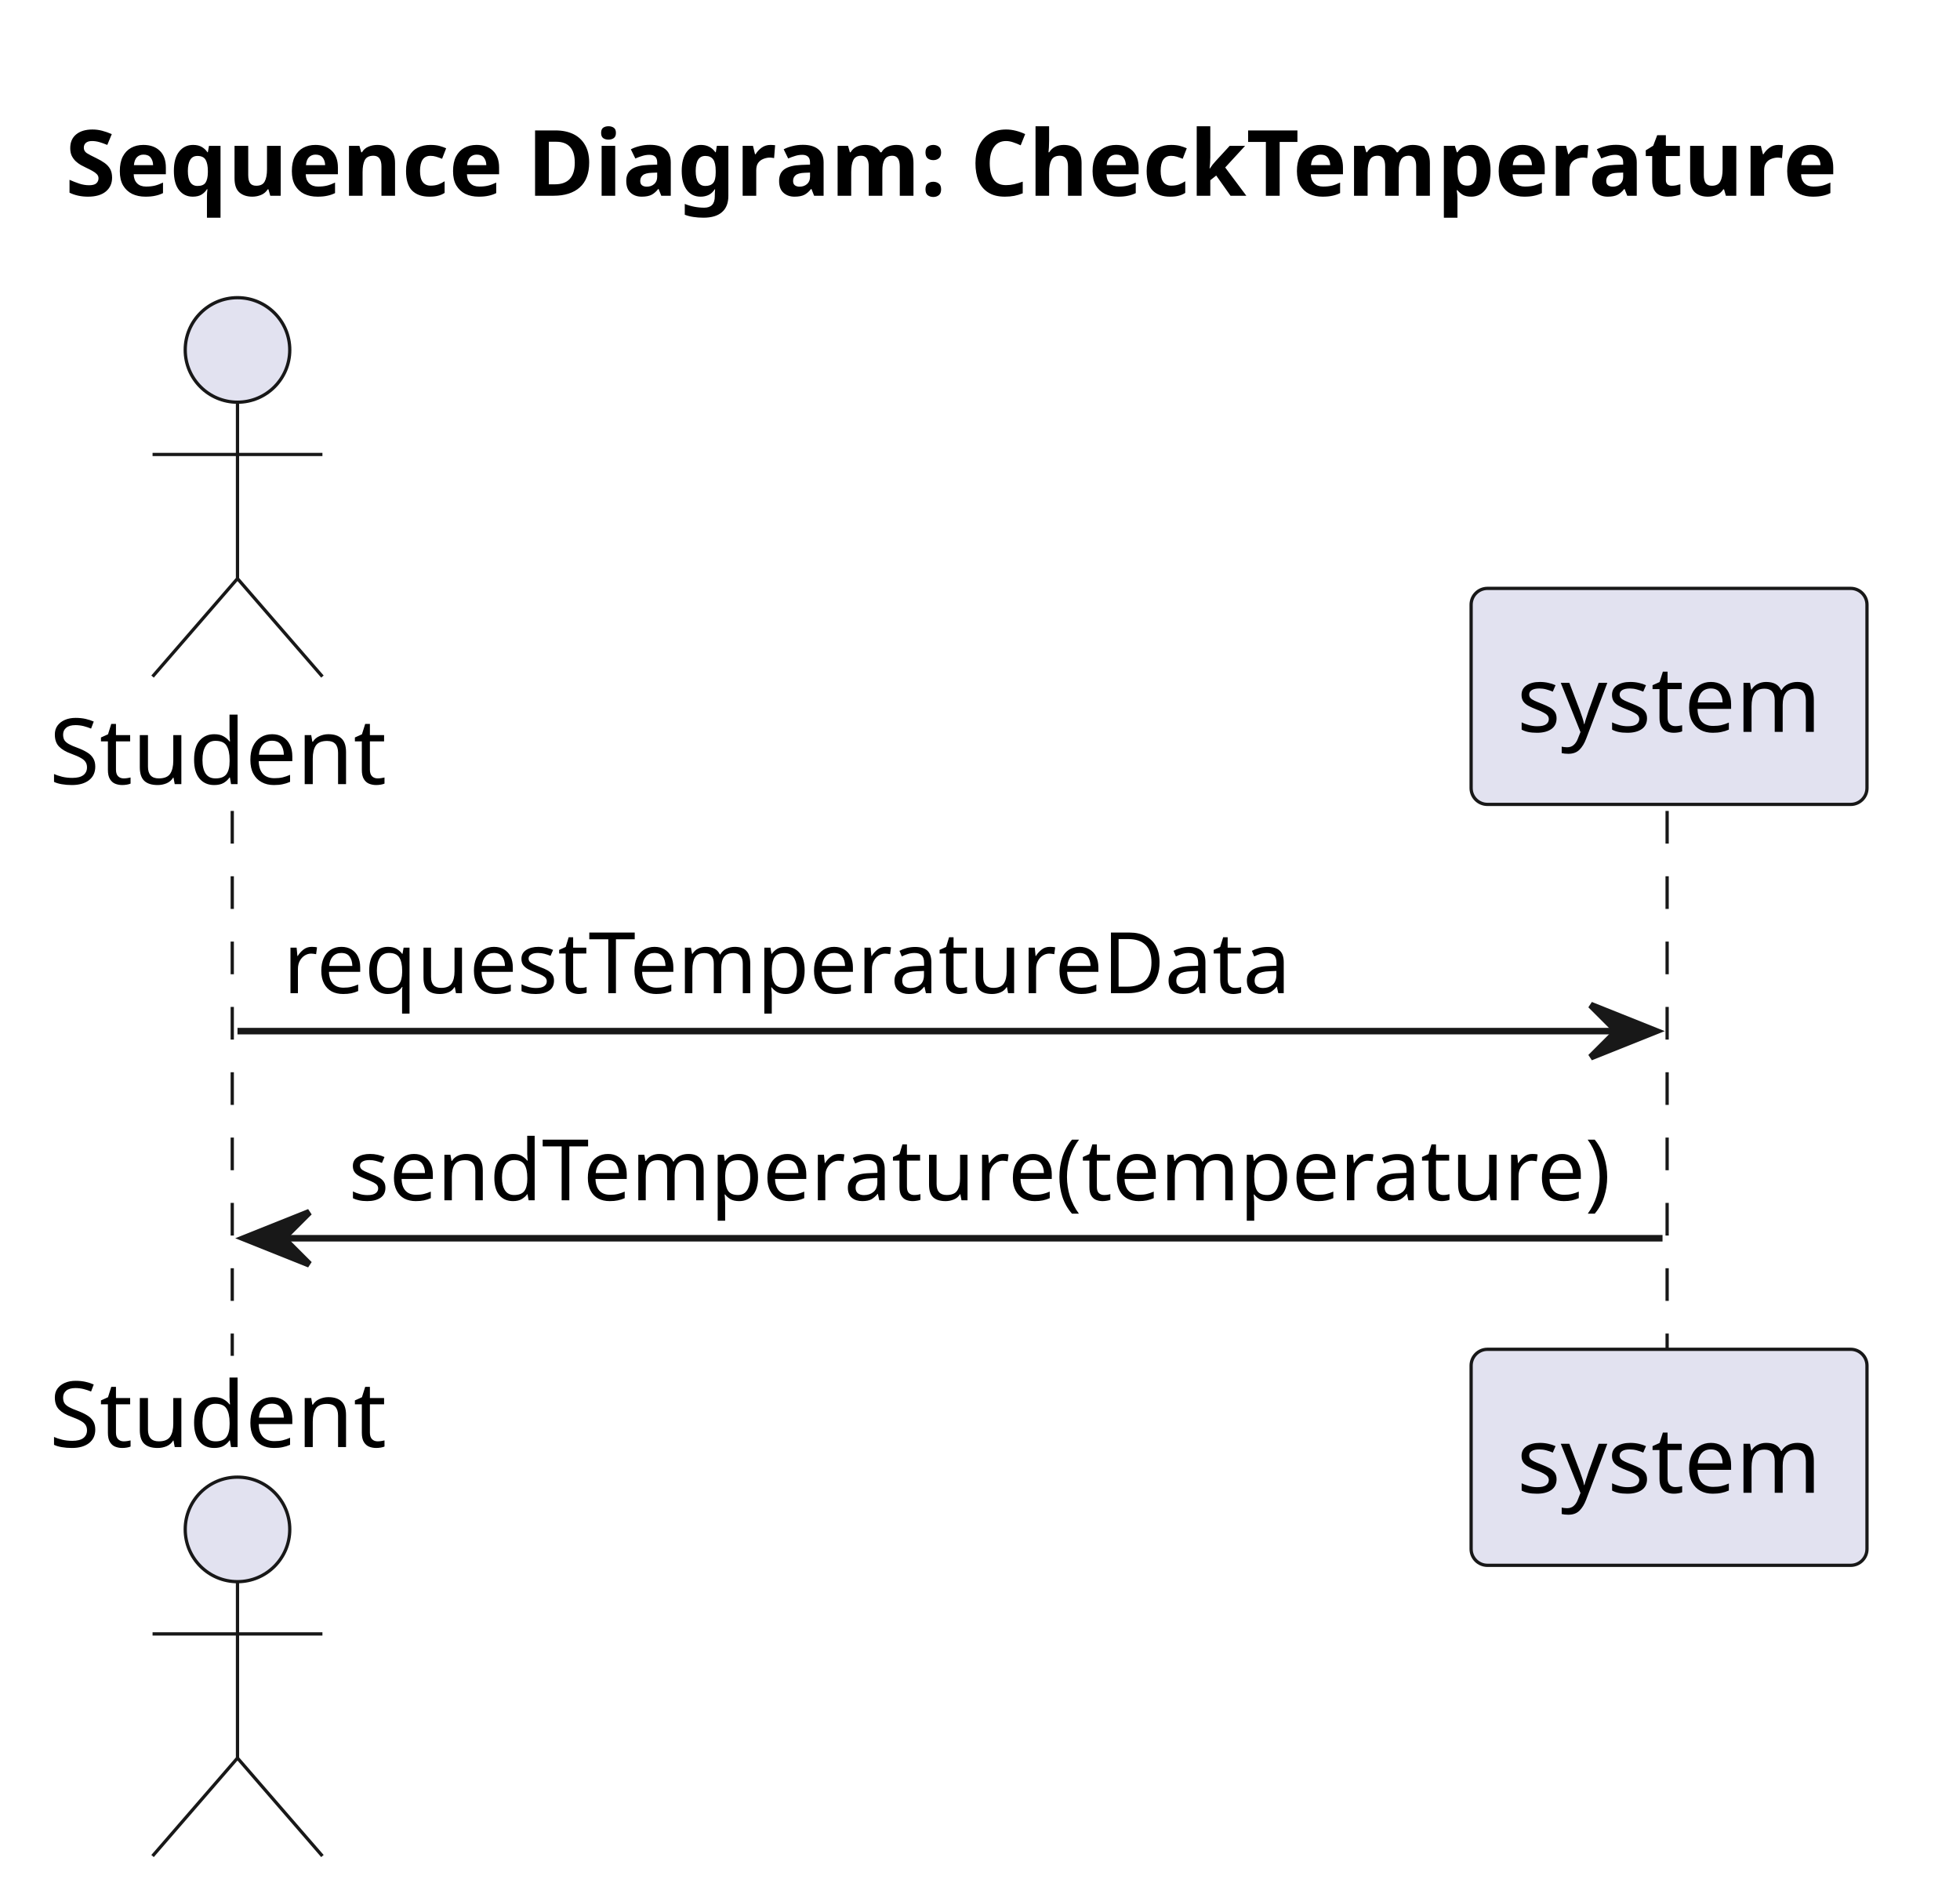
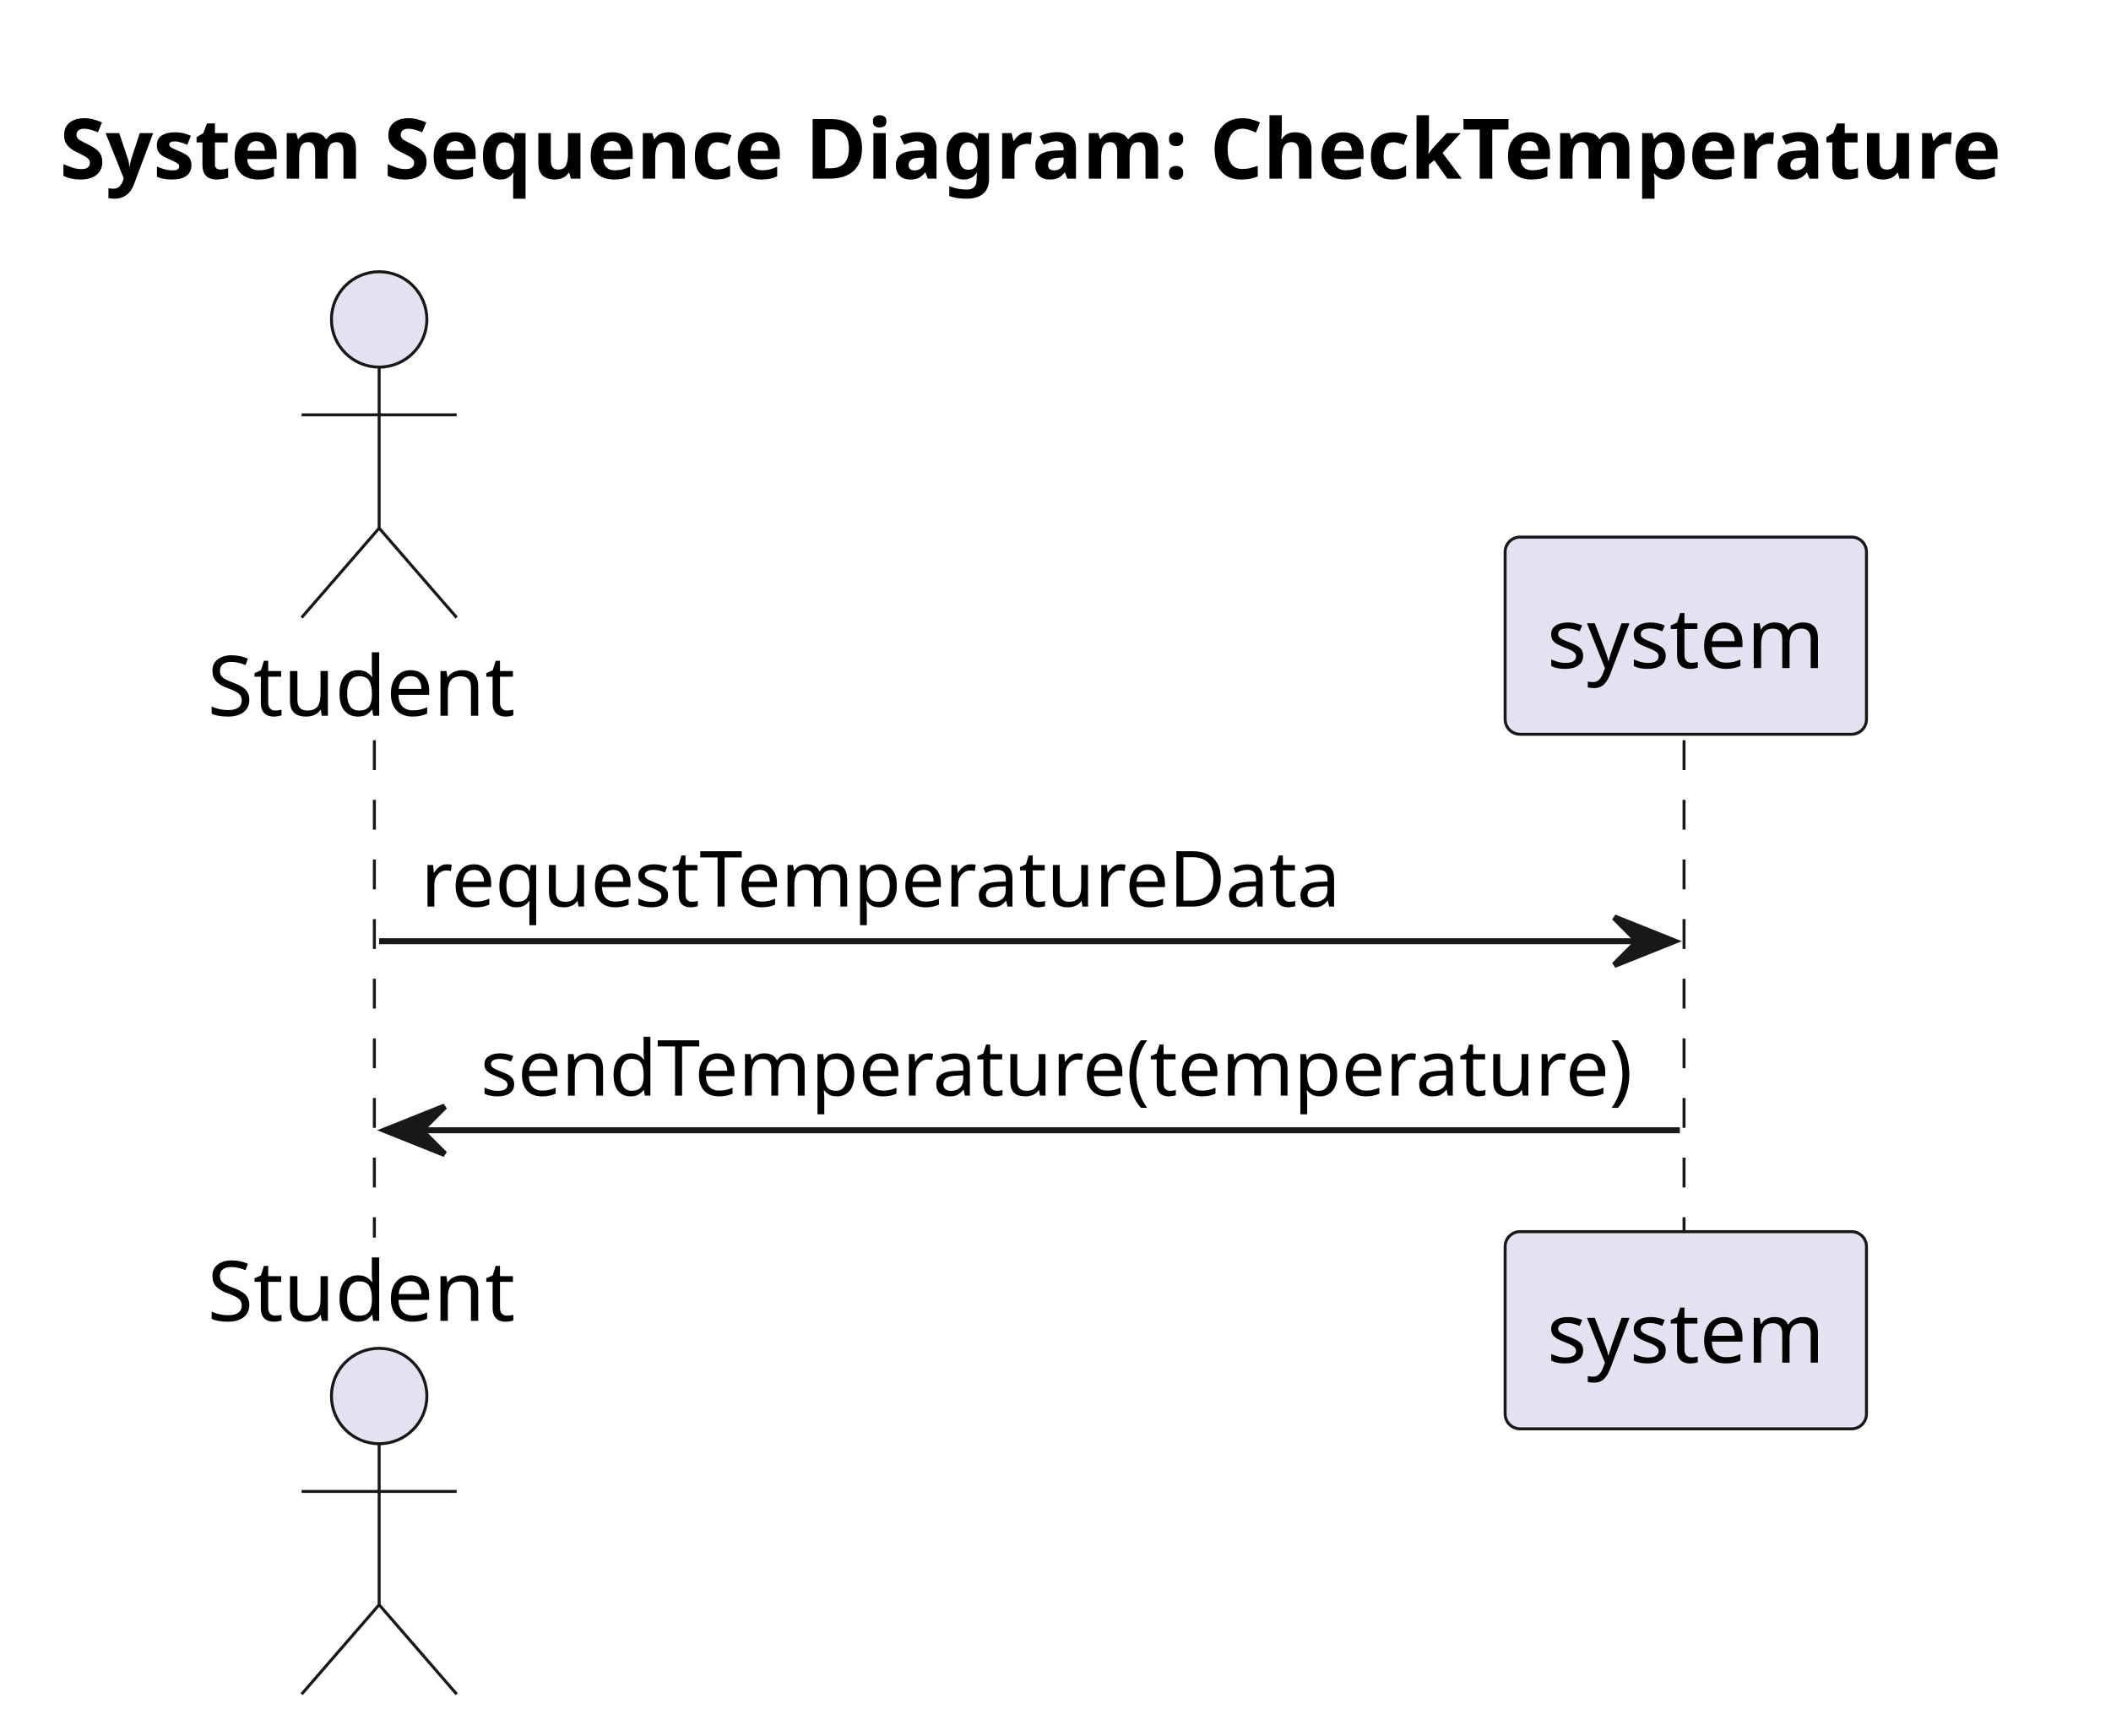
- <svg xmlns="http://www.w3.org/2000/svg" contentStyleType="text/css" data-diagram-type="SEQUENCE" height="291px" preserveAspectRatio="none" style="width:300px;height:291px;background:#FFFFFF;" version="1.1" viewBox="0 0 300 291" width="300px" zoomAndPan="magnify">
+ <svg xmlns="http://www.w3.org/2000/svg" contentStyleType="text/css" data-diagram-type="SEQUENCE" height="291px" preserveAspectRatio="none" style="width:354px;height:291px;background:#FFFFFF;" version="1.1" viewBox="0 0 354 291" width="354px" zoomAndPan="magnify">
  <defs />
  <g>
-     <text fill="#000000" font-family="sans-serif" font-size="14" font-weight="bold" lengthAdjust="spacing" textLength="272.313" x="10" y="29.966">Sequence Diagram: CheckTemperature</text>
+     <text fill="#000000" font-family="sans-serif" font-size="14" font-weight="bold" lengthAdjust="spacing" textLength="326.773" x="10" y="29.966">System Sequence Diagram: CheckTemperature</text>
    <g class="participant-lifeline" data-entity-uid="part1" data-qualified-name="Actor" id="part1-lifeline">
      <g>
-         <rect fill="#000000" fill-opacity="0" height="83.412" width="8" x="32.351" y="124.136" />
-         <line style="stroke:#181818;stroke-width:0.5;stroke-dasharray:5,5;" x1="35.549" x2="35.549" y1="124.136" y2="207.548" />
+         <rect fill="#000000" fill-opacity="0" height="83.412" width="8" x="59.581" y="124.136" />
+         <line style="stroke:#181818;stroke-width:0.5;stroke-dasharray:5,5;" x1="62.779" x2="62.779" y1="124.136" y2="207.548" />
      </g>
    </g>
    <g class="participant-lifeline" data-entity-uid="part2" data-qualified-name="System" id="part2-lifeline">
      <g>
-         <rect fill="#000000" fill-opacity="0" height="83.412" width="8" x="251.468" y="124.136" />
-         <line style="stroke:#181818;stroke-width:0.5;stroke-dasharray:5,5;" x1="255.172" x2="255.172" y1="124.136" y2="207.548" />
+         <rect fill="#000000" fill-opacity="0" height="83.412" width="8" x="278.698" y="124.136" />
+         <line style="stroke:#181818;stroke-width:0.5;stroke-dasharray:5,5;" x1="282.402" x2="282.402" y1="124.136" y2="207.548" />
      </g>
    </g>
    <g class="participant participant-head" data-entity-uid="part1" data-qualified-name="Actor" id="part1-head">
-       <text fill="#000000" font-family="sans-serif" font-size="14" lengthAdjust="spacing" textLength="51.604" x="7.549" y="120.034">Student</text>
-       <ellipse cx="36.351" cy="53.568" fill="#E2E2F0" rx="8" ry="8" style="stroke:#181818;stroke-width:0.5;" />
-       <path d="M36.351,61.568 L36.351,88.568 M23.351,69.568 L49.351,69.568 M36.351,88.568 L23.351,103.568 M36.351,88.568 L49.351,103.568" fill="none" style="stroke:#181818;stroke-width:0.5;" />
+       <text fill="#000000" font-family="sans-serif" font-size="14" lengthAdjust="spacing" textLength="51.604" x="34.779" y="120.034">Student</text>
+       <ellipse cx="63.581" cy="53.568" fill="#E2E2F0" rx="8" ry="8" style="stroke:#181818;stroke-width:0.5;" />
+       <path d="M63.581,61.568 L63.581,88.568 M50.581,69.568 L76.581,69.568 M63.581,88.568 L50.581,103.568 M63.581,88.568 L76.581,103.568" fill="none" style="stroke:#181818;stroke-width:0.5;" />
    </g>
    <g class="participant participant-tail" data-entity-uid="part1" data-qualified-name="Actor" id="part1-tail">
-       <text fill="#000000" font-family="sans-serif" font-size="14" lengthAdjust="spacing" textLength="51.604" x="7.549" y="221.514">Student</text>
-       <ellipse cx="36.351" cy="234.116" fill="#E2E2F0" rx="8" ry="8" style="stroke:#181818;stroke-width:0.5;" />
-       <path d="M36.351,242.116 L36.351,269.116 M23.351,250.116 L49.351,250.116 M36.351,269.116 L23.351,284.116 M36.351,269.116 L49.351,284.116" fill="none" style="stroke:#181818;stroke-width:0.5;" />
+       <text fill="#000000" font-family="sans-serif" font-size="14" lengthAdjust="spacing" textLength="51.604" x="34.779" y="221.514">Student</text>
+       <ellipse cx="63.581" cy="234.116" fill="#E2E2F0" rx="8" ry="8" style="stroke:#181818;stroke-width:0.5;" />
+       <path d="M63.581,242.116 L63.581,269.116 M50.581,250.116 L76.581,250.116 M63.581,269.116 L50.581,284.116 M63.581,269.116 L76.581,284.116" fill="none" style="stroke:#181818;stroke-width:0.5;" />
    </g>
    <g class="participant participant-head" data-entity-uid="part2" data-qualified-name="System" id="part2-head">
-       <rect fill="#E2E2F0" height="33.068" rx="2.5" ry="2.5" style="stroke:#181818;stroke-width:0.5;" width="60.592" x="225.172" y="90.068" />
-       <text fill="#000000" font-family="sans-serif" font-size="14" lengthAdjust="spacing" textLength="46.592" x="232.172" y="112.034">system</text>
+       <rect fill="#E2E2F0" height="33.068" rx="2.5" ry="2.5" style="stroke:#181818;stroke-width:0.5;" width="60.592" x="252.402" y="90.068" />
+       <text fill="#000000" font-family="sans-serif" font-size="14" lengthAdjust="spacing" textLength="46.592" x="259.402" y="112.034">system</text>
    </g>
    <g class="participant participant-tail" data-entity-uid="part2" data-qualified-name="System" id="part2-tail">
-       <rect fill="#E2E2F0" height="33.068" rx="2.5" ry="2.5" style="stroke:#181818;stroke-width:0.5;" width="60.592" x="225.172" y="206.548" />
-       <text fill="#000000" font-family="sans-serif" font-size="14" lengthAdjust="spacing" textLength="46.592" x="232.172" y="228.514">system</text>
+       <rect fill="#E2E2F0" height="33.068" rx="2.5" ry="2.5" style="stroke:#181818;stroke-width:0.5;" width="60.592" x="252.402" y="206.548" />
+       <text fill="#000000" font-family="sans-serif" font-size="14" lengthAdjust="spacing" textLength="46.592" x="259.402" y="228.514">system</text>
    </g>
    <g class="message" data-entity-1="part1" data-entity-2="part2" id="msg1">
-       <polygon fill="#181818" points="243.468,153.842,253.468,157.842,243.468,161.842,247.468,157.842" style="stroke:#181818;stroke-width:1;" />
-       <line style="stroke:#181818;stroke-width:1;" x1="36.351" x2="249.468" y1="157.842" y2="157.842" />
-       <text fill="#000000" font-family="sans-serif" font-size="13" lengthAdjust="spacing" textLength="155.883" x="43.351" y="152.033">requestTemperatureData</text>
+       <polygon fill="#181818" points="270.698,153.842,280.698,157.842,270.698,161.842,274.698,157.842" style="stroke:#181818;stroke-width:1;" />
+       <line style="stroke:#181818;stroke-width:1;" x1="63.581" x2="276.698" y1="157.842" y2="157.842" />
+       <text fill="#000000" font-family="sans-serif" font-size="13" lengthAdjust="spacing" textLength="155.883" x="70.581" y="152.033">requestTemperatureData</text>
    </g>
    <g class="message" data-entity-1="part2" data-entity-2="part1" id="msg2">
-       <polygon fill="#181818" points="47.351,185.548,37.351,189.548,47.351,193.548,43.351,189.548" style="stroke:#181818;stroke-width:1;" />
-       <line style="stroke:#181818;stroke-width:1;" x1="41.351" x2="254.468" y1="189.548" y2="189.548" />
-       <text fill="#000000" font-family="sans-serif" font-size="13" lengthAdjust="spacing" textLength="195.117" x="53.351" y="183.739">sendTemperature(temperature)</text>
+       <polygon fill="#181818" points="74.581,185.548,64.581,189.548,74.581,193.548,70.581,189.548" style="stroke:#181818;stroke-width:1;" />
+       <line style="stroke:#181818;stroke-width:1;" x1="68.581" x2="281.698" y1="189.548" y2="189.548" />
+       <text fill="#000000" font-family="sans-serif" font-size="13" lengthAdjust="spacing" textLength="195.117" x="80.581" y="183.739">sendTemperature(temperature)</text>
    </g>
  </g>
</svg>
